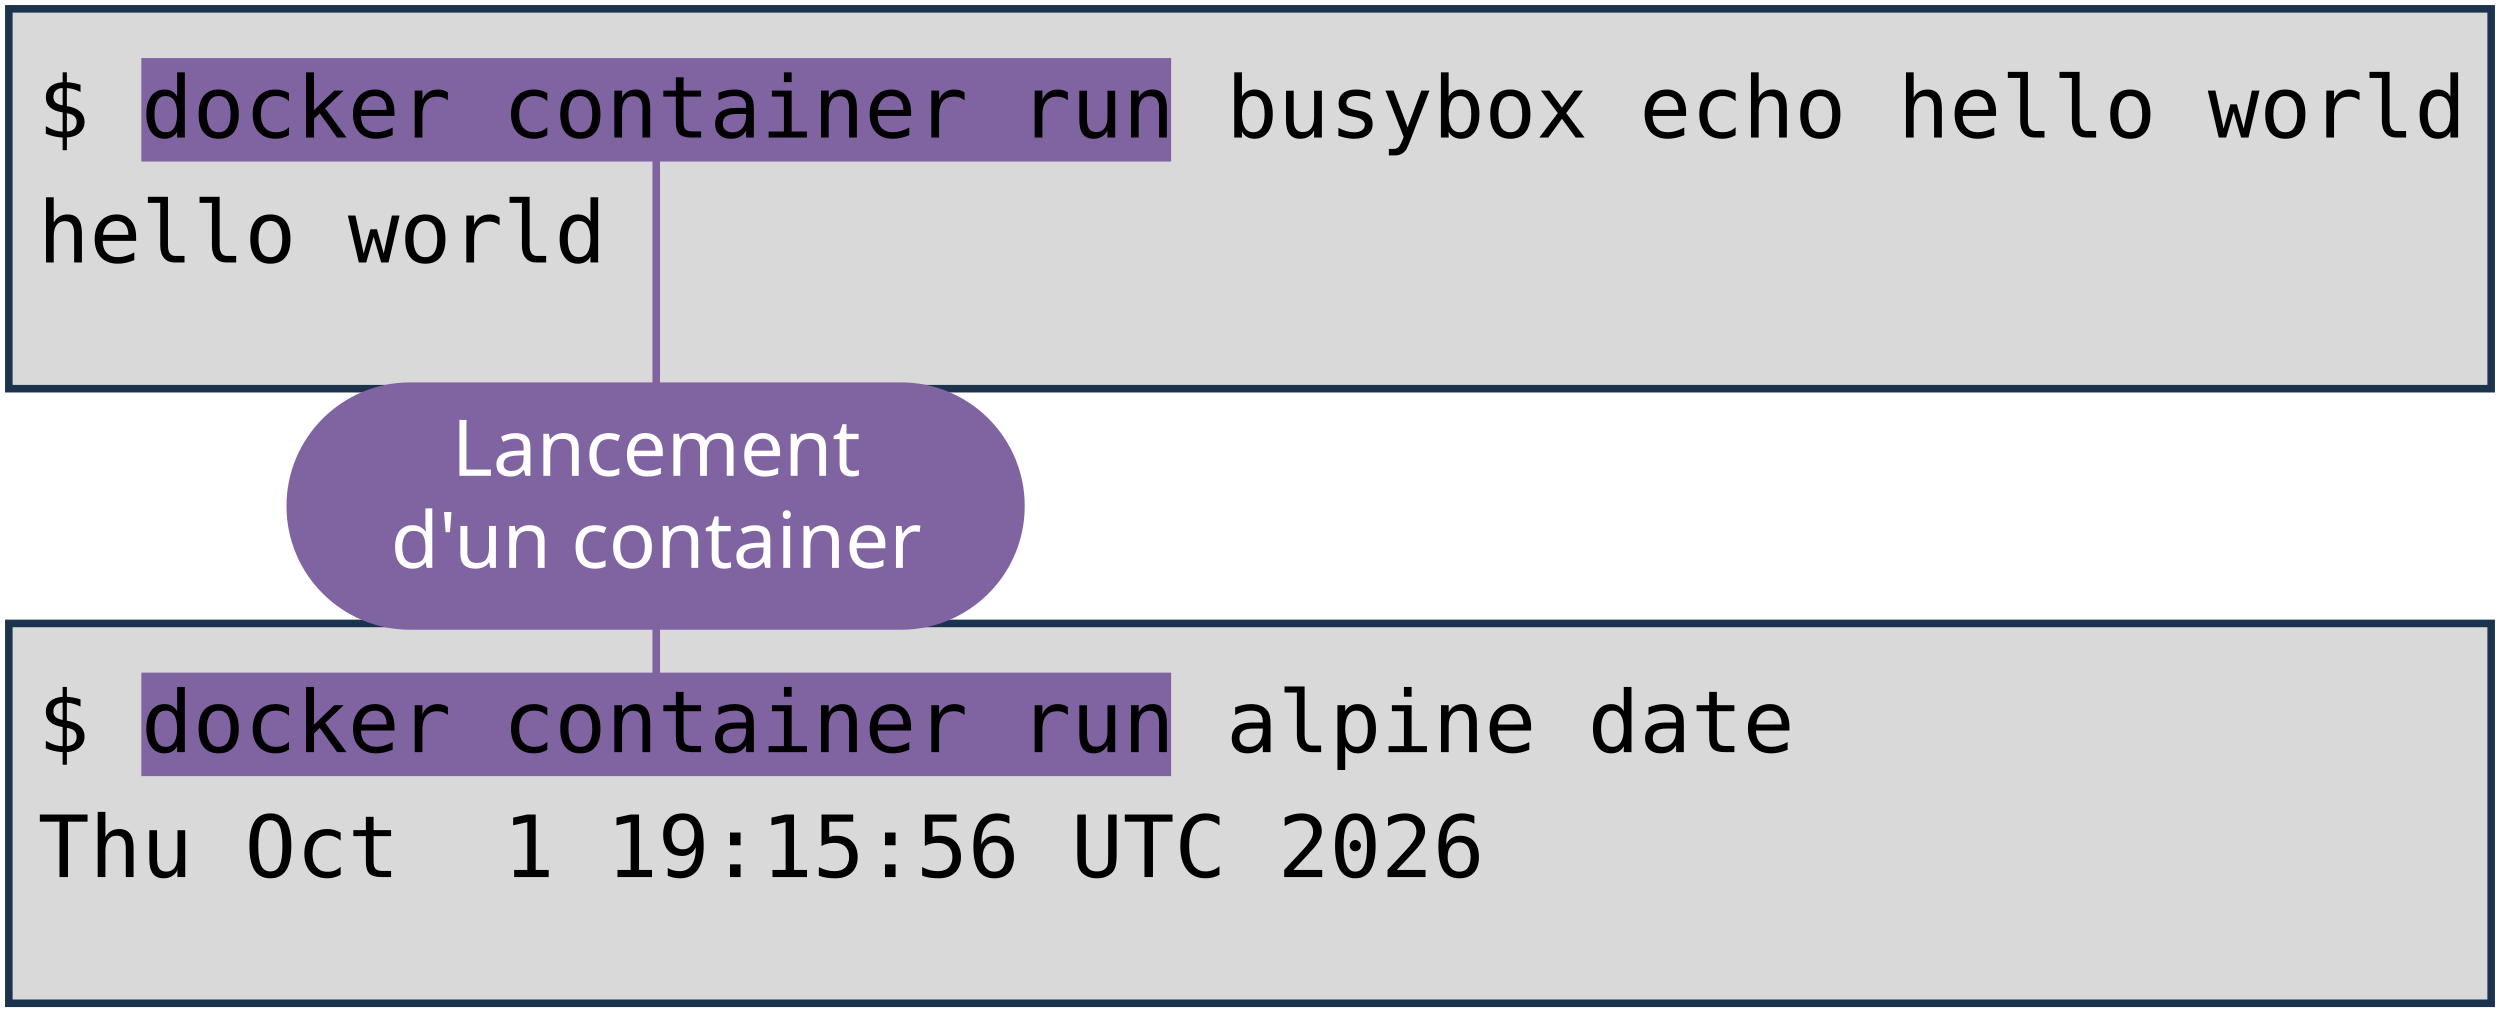
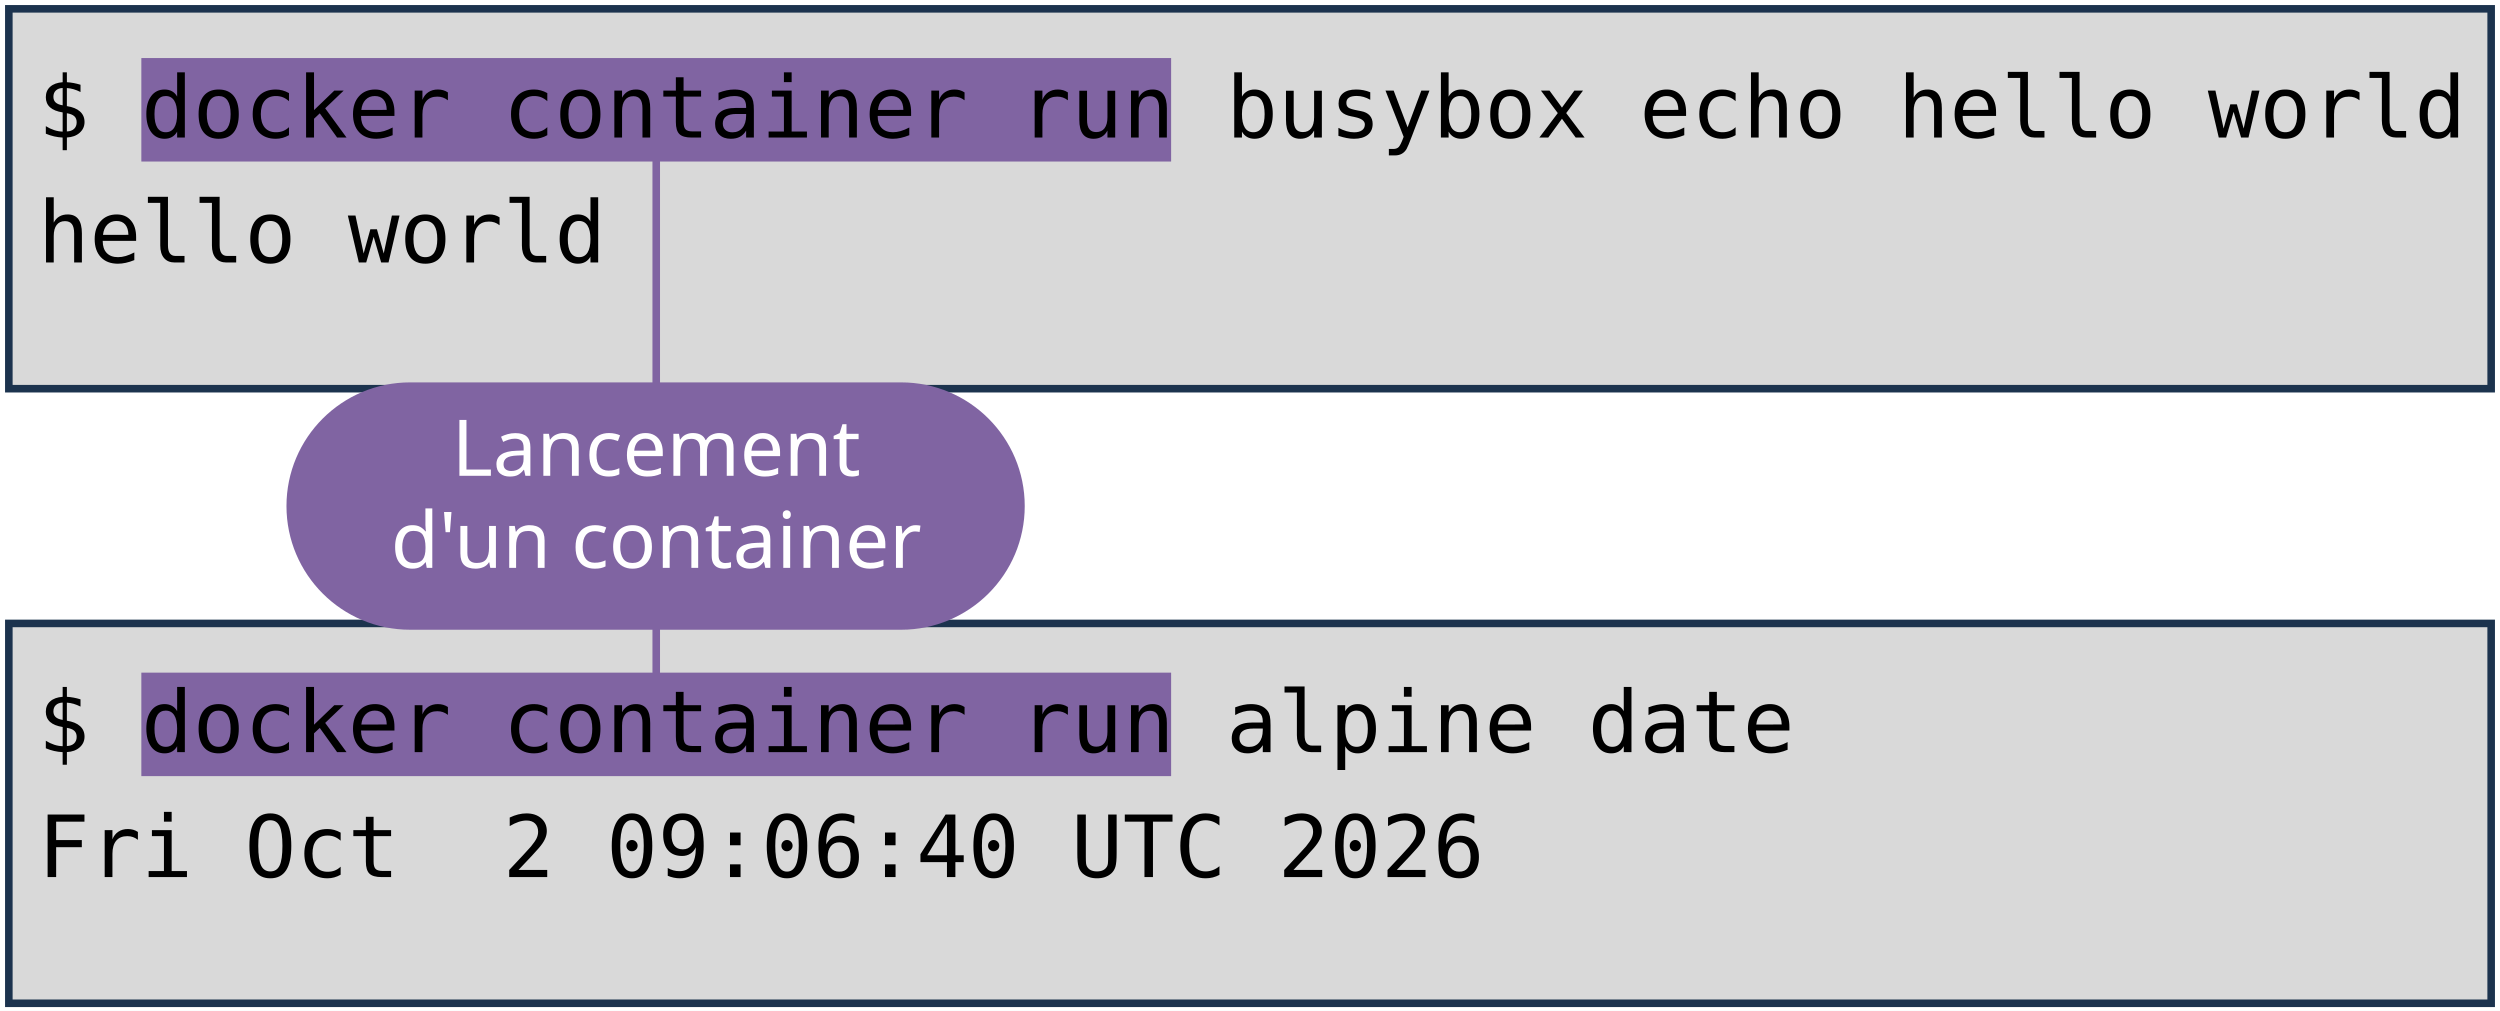
<svg xmlns="http://www.w3.org/2000/svg" viewBox="0 0 1981 801" width="1981" height="801" role="img" aria-label="Deux terminaux : docker container run busybox echo hello world, et docker container run alpine date. Annotations : lancement d'un container, image, commande lancée.">
  <style>
    .code { font-family: "DejaVu Sans Mono", Menlo, Consolas, monospace; font-size: 68px; fill: #000000; }
    .pill { font-family: "Trebuchet MS", "Century Gothic", Verdana, sans-serif; font-size: 62px; text-anchor: middle; }
  </style>
  <rect width="1981" height="801" fill="#FFFFFF" />
  <rect x="7" y="7" width="1967" height="301" fill="#D9D9D9" stroke="#1C334E" stroke-width="6" />
  <rect x="7" y="494" width="1967" height="301" fill="#D9D9D9" stroke="#1C334E" stroke-width="6" />
  <rect x="112" y="46" width="816" height="82" fill="#8064A2" />
  <rect x="112" y="533" width="816" height="82" fill="#8064A2" />
  <text x="30" y="109" class="code" xml:space="preserve">$ docker container run busybox echo hello world</text>
  <text x="30" y="208" class="code" xml:space="preserve">hello world</text>
  <text x="30" y="596" class="code" xml:space="preserve">$ docker container run alpine date</text>
-   <text x="30" y="695" class="code" xml:space="preserve">Thu Oct  1 19:15:56 UTC 2026</text>
+   <text x="30" y="695" class="code" xml:space="preserve">Fri Oct  2 09:06:40 UTC 2026</text>
  <path d="M 520 401 L 520 128" stroke="#8064A2" stroke-width="6" fill="none" stroke-linecap="round" />
  <path d="M 520 401 L 520 533" stroke="#8064A2" stroke-width="6" fill="none" stroke-linecap="round" />
  <rect x="227" y="303" width="585" height="196" rx="98" fill="#8064A2" />
  <text x="520" y="377" class="pill" fill="#FFFFFF">Lancement</text>
  <text x="520" y="450" class="pill" fill="#FFFFFF">d'un container</text>
</svg>
